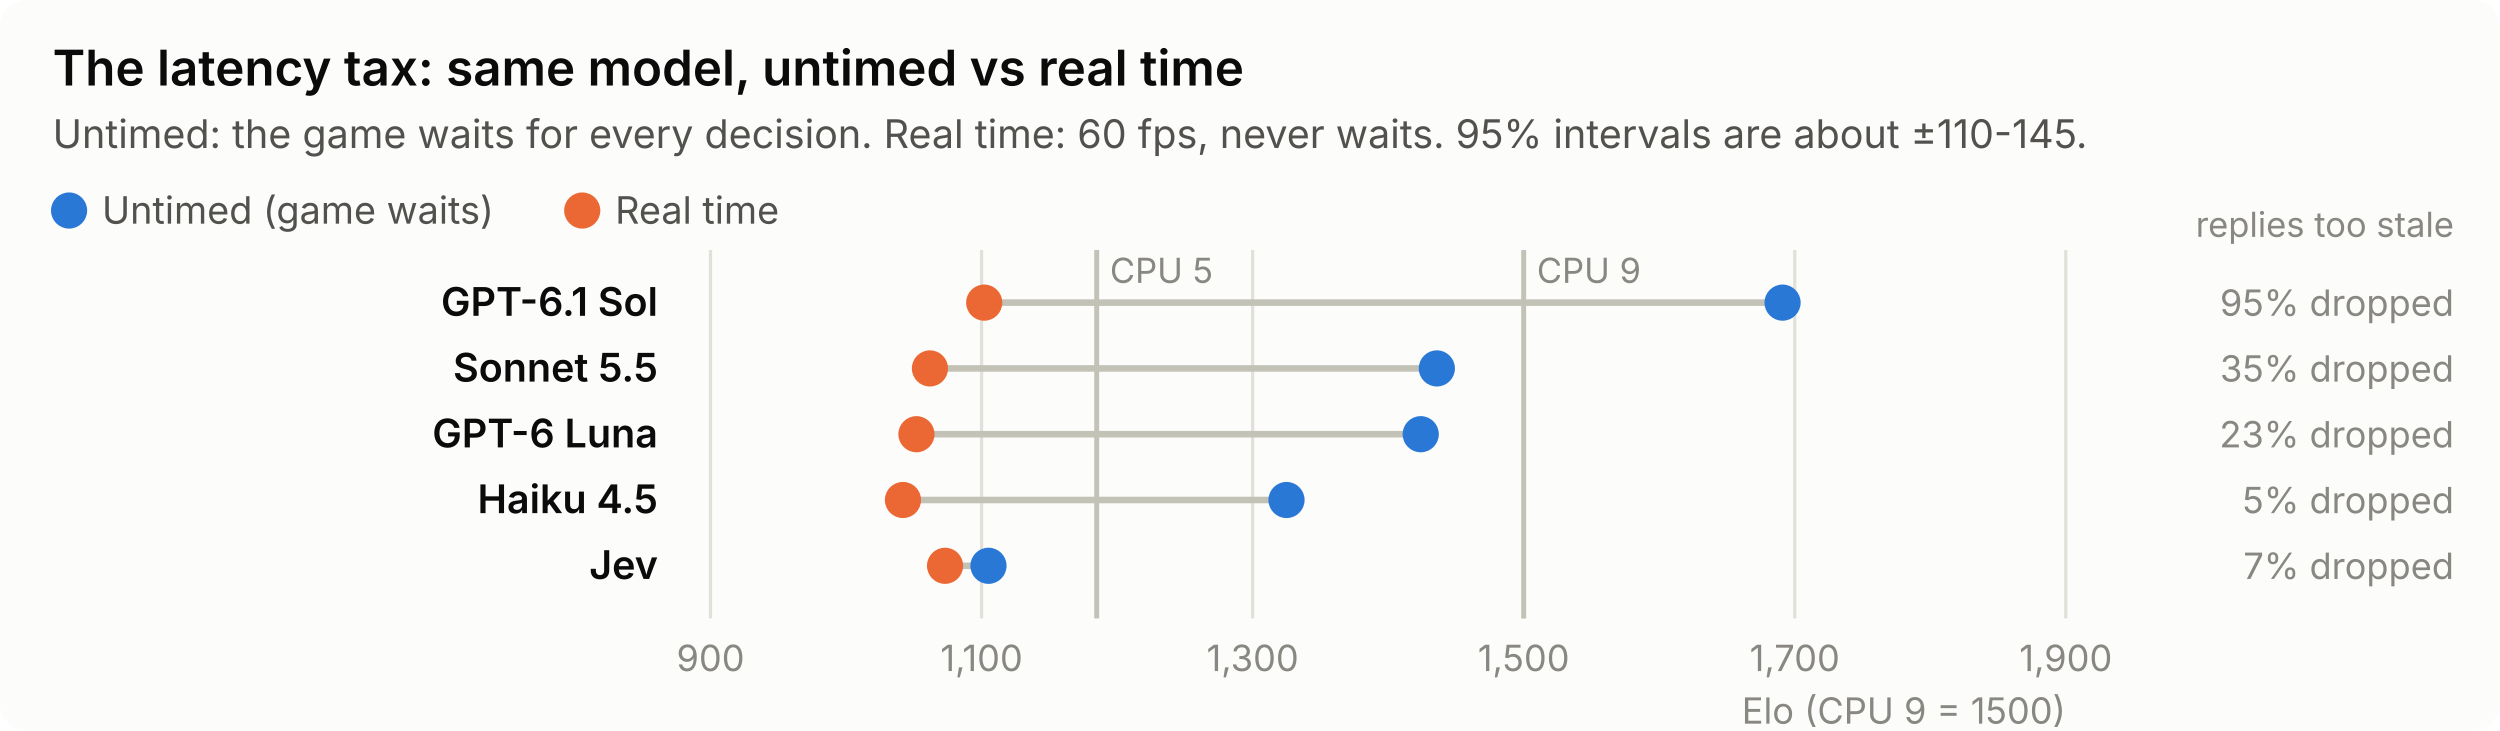
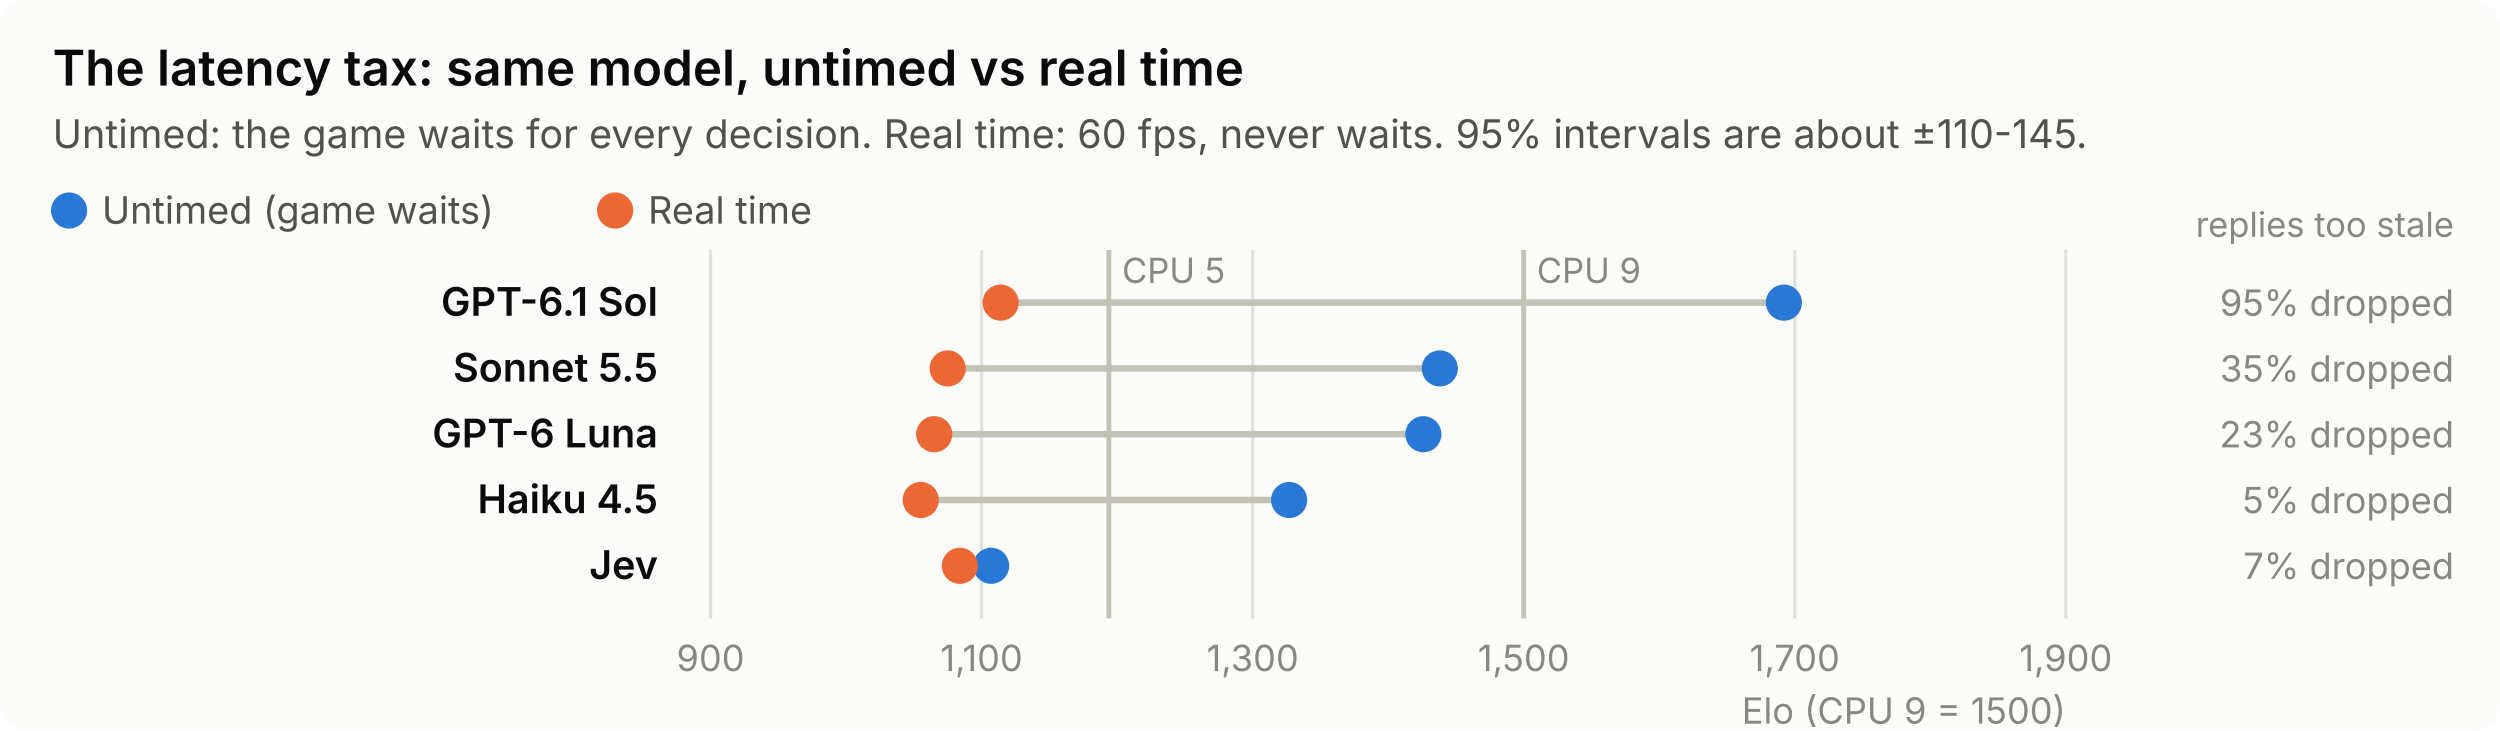
<svg xmlns="http://www.w3.org/2000/svg" viewBox="0 0 760 222" width="760" height="222" role="img" aria-label="The latency tax: same model, untimed vs real time">
  <style>text{font-family:system-ui, -apple-system, "Segoe UI", sans-serif;font-variant-numeric:tabular-nums}.bg{fill:#fcfcfb}.ring{stroke:#fcfcfb}.t1{fill:#0b0b0b}.t2{fill:#52514e}.tm{fill:#898781}.grid{stroke:#e1e0d9}.axis{stroke:#c3c2b7}.band{fill:#52514e;fill-opacity:.09}.conn{stroke:#c3c2b7}.c-learned{fill:#2a78d6;stroke:#2a78d6}.c-coach{fill:#eb6834;stroke:#eb6834}.c-written{fill:#1baf7a;stroke:#1baf7a}.c-llm{fill:#eda100;stroke:#eda100}.c-jev{fill:#e87ba4;stroke:#e87ba4}.c-ref{fill:#898781;stroke:#898781}.ci{fill:none;stroke-width:2;stroke-linecap:round}.hollow{fill-opacity:0}@media (prefers-color-scheme: dark){.bg{fill:#1a1a19}.ring{stroke:#1a1a19}.t1{fill:#f0efec}.t2{fill:#c3c2b7}.tm{fill:#898781}.grid{stroke:#2c2c2a}.axis{stroke:#383835}.band{fill:#c3c2b7;fill-opacity:.10}.conn{stroke:#4a4a46}.c-learned{fill:#3987e5;stroke:#3987e5}.c-coach{fill:#d95926;stroke:#d95926}.c-written{fill:#199e70;stroke:#199e70}.c-llm{fill:#c98500;stroke:#c98500}.c-jev{fill:#d55181;stroke:#d55181}.c-ref{fill:#898781;stroke:#898781}}</style>
  <rect class="bg" x="0" y="0" width="760" height="222" rx="8" />
  <text x="16.0" y="26.0" class="t1" font-size="15" text-anchor="start" font-weight="600">The latency tax: same model, untimed vs real time</text>
  <text x="16.0" y="45.0" class="t2" font-size="12" text-anchor="start">Untimed: the game waits for every decision. Real time: 60 fps, never waits. 95% intervals are about ±110-145.</text>
  <circle cx="21.0" cy="64.0" r="4.5" class="c-learned ring" stroke-width="2" />
  <text x="31.0" y="68.0" class="t2" font-size="11.5" text-anchor="start">Untimed (game waits)</text>
-   <circle cx="177.0" cy="64.0" r="4.5" class="c-coach ring" stroke-width="2" />
-   <text x="187.0" y="68.0" class="t2" font-size="11.5" text-anchor="start">Real time</text>
+   <circle cx="187.0" cy="64.0" r="4.5" class="c-coach ring" stroke-width="2" />
+   <text x="197.0" y="68.0" class="t2" font-size="11.5" text-anchor="start">Real time</text>
  <line x1="216.0" x2="216.0" y1="76" y2="188" class="grid" stroke-width="1" />
  <text x="216.0" y="204.0" class="tm" font-size="11" text-anchor="middle">900</text>
  <line x1="298.4" x2="298.4" y1="76" y2="188" class="grid" stroke-width="1" />
  <text x="298.4" y="204.0" class="tm" font-size="11" text-anchor="middle">1,100</text>
  <line x1="380.8" x2="380.8" y1="76" y2="188" class="grid" stroke-width="1" />
  <text x="380.8" y="204.0" class="tm" font-size="11" text-anchor="middle">1,300</text>
  <line x1="463.2" x2="463.2" y1="76" y2="188" class="grid" stroke-width="1" />
  <text x="463.2" y="204.0" class="tm" font-size="11" text-anchor="middle">1,500</text>
  <line x1="545.6" x2="545.6" y1="76" y2="188" class="grid" stroke-width="1" />
  <text x="545.6" y="204.0" class="tm" font-size="11" text-anchor="middle">1,700</text>
  <line x1="628.0" x2="628.0" y1="76" y2="188" class="grid" stroke-width="1" />
  <text x="628.0" y="204.0" class="tm" font-size="11" text-anchor="middle">1,900</text>
  <text x="628.0" y="220.0" class="tm" font-size="11" text-anchor="end">Elo (CPU 9 = 1500)</text>
  <line x1="463.2" x2="463.2" y1="76" y2="188" class="axis" stroke-width="1.5" />
  <text x="467.2" y="86.0" class="tm" font-size="10.5" text-anchor="start">CPU 9</text>
-   <line x1="333.4" x2="333.4" y1="76" y2="188" class="axis" stroke-width="1.5" />
-   <text x="337.4" y="86.0" class="tm" font-size="10.5" text-anchor="start">CPU 5</text>
+   <line x1="337.1" x2="337.1" y1="76" y2="188" class="axis" stroke-width="1.5" />
+   <text x="341.1" y="86.0" class="tm" font-size="10.5" text-anchor="start">CPU 5</text>
  <text x="746.0" y="72.0" class="tm" font-size="10.5" text-anchor="end">replies too stale</text>
-   <line x1="299.2" x2="541.9" y1="92.0" y2="92.0" class="conn" stroke-width="2" />
+   <line x1="304.2" x2="542.3" y1="92.0" y2="92.0" class="conn" stroke-width="2" />
  <text x="200.0" y="96.0" class="t1" font-size="12" text-anchor="end" font-weight="600">GPT-6.1 Sol</text>
-   <circle cx="541.9" cy="92.0" r="4.5" class="c-learned ring" stroke-width="2" />
+   <circle cx="542.3" cy="92.0" r="4.5" class="c-learned ring" stroke-width="2" />
  <text x="746.0" y="96.0" class="tm" font-size="11" text-anchor="end">95% dropped</text>
-   <circle cx="299.2" cy="92.0" r="4.5" class="c-coach ring" stroke-width="2" />
-   <line x1="282.7" x2="436.8" y1="112.0" y2="112.0" class="conn" stroke-width="2" />
+   <circle cx="304.2" cy="92.0" r="4.5" class="c-coach ring" stroke-width="2" />
+   <line x1="288.1" x2="437.7" y1="112.0" y2="112.0" class="conn" stroke-width="2" />
  <text x="200.0" y="116.0" class="t1" font-size="12" text-anchor="end" font-weight="600">Sonnet 5.5</text>
-   <circle cx="436.8" cy="112.0" r="4.5" class="c-learned ring" stroke-width="2" />
+   <circle cx="437.7" cy="112.0" r="4.5" class="c-learned ring" stroke-width="2" />
  <text x="746.0" y="116.0" class="tm" font-size="11" text-anchor="end">35% dropped</text>
-   <circle cx="282.7" cy="112.0" r="4.5" class="c-coach ring" stroke-width="2" />
-   <line x1="278.6" x2="431.9" y1="132.0" y2="132.0" class="conn" stroke-width="2" />
+   <circle cx="288.1" cy="112.0" r="4.5" class="c-coach ring" stroke-width="2" />
+   <line x1="284.0" x2="432.7" y1="132.0" y2="132.0" class="conn" stroke-width="2" />
  <text x="200.0" y="136.0" class="t1" font-size="12" text-anchor="end" font-weight="600">GPT-6 Luna</text>
-   <circle cx="431.9" cy="132.0" r="4.5" class="c-learned ring" stroke-width="2" />
+   <circle cx="432.7" cy="132.0" r="4.5" class="c-learned ring" stroke-width="2" />
  <text x="746.0" y="136.0" class="tm" font-size="11" text-anchor="end">23% dropped</text>
-   <circle cx="278.6" cy="132.0" r="4.5" class="c-coach ring" stroke-width="2" />
-   <line x1="274.5" x2="391.1" y1="152.0" y2="152.0" class="conn" stroke-width="2" />
+   <circle cx="284.0" cy="132.0" r="4.5" class="c-coach ring" stroke-width="2" />
+   <line x1="279.9" x2="391.9" y1="152.0" y2="152.0" class="conn" stroke-width="2" />
  <text x="200.0" y="156.0" class="t1" font-size="12" text-anchor="end" font-weight="600">Haiku 4.5</text>
-   <circle cx="391.1" cy="152.0" r="4.5" class="c-learned ring" stroke-width="2" />
+   <circle cx="391.9" cy="152.0" r="4.5" class="c-learned ring" stroke-width="2" />
  <text x="746.0" y="156.0" class="tm" font-size="11" text-anchor="end">5% dropped</text>
-   <circle cx="274.5" cy="152.0" r="4.5" class="c-coach ring" stroke-width="2" />
-   <line x1="287.3" x2="300.5" y1="172.0" y2="172.0" class="conn" stroke-width="2" />
+   <circle cx="279.9" cy="152.0" r="4.5" class="c-coach ring" stroke-width="2" />
+   <line x1="291.8" x2="301.3" y1="172.0" y2="172.0" class="conn" stroke-width="2" />
  <text x="200.0" y="176.0" class="t1" font-size="12" text-anchor="end" font-weight="600">Jev</text>
-   <circle cx="300.5" cy="172.0" r="4.5" class="c-learned ring" stroke-width="2" />
+   <circle cx="301.3" cy="172.0" r="4.5" class="c-learned ring" stroke-width="2" />
  <text x="746.0" y="176.0" class="tm" font-size="11" text-anchor="end">7% dropped</text>
-   <circle cx="287.3" cy="172.0" r="4.5" class="c-coach ring" stroke-width="2" />
+   <circle cx="291.8" cy="172.0" r="4.5" class="c-coach ring" stroke-width="2" />
</svg>
